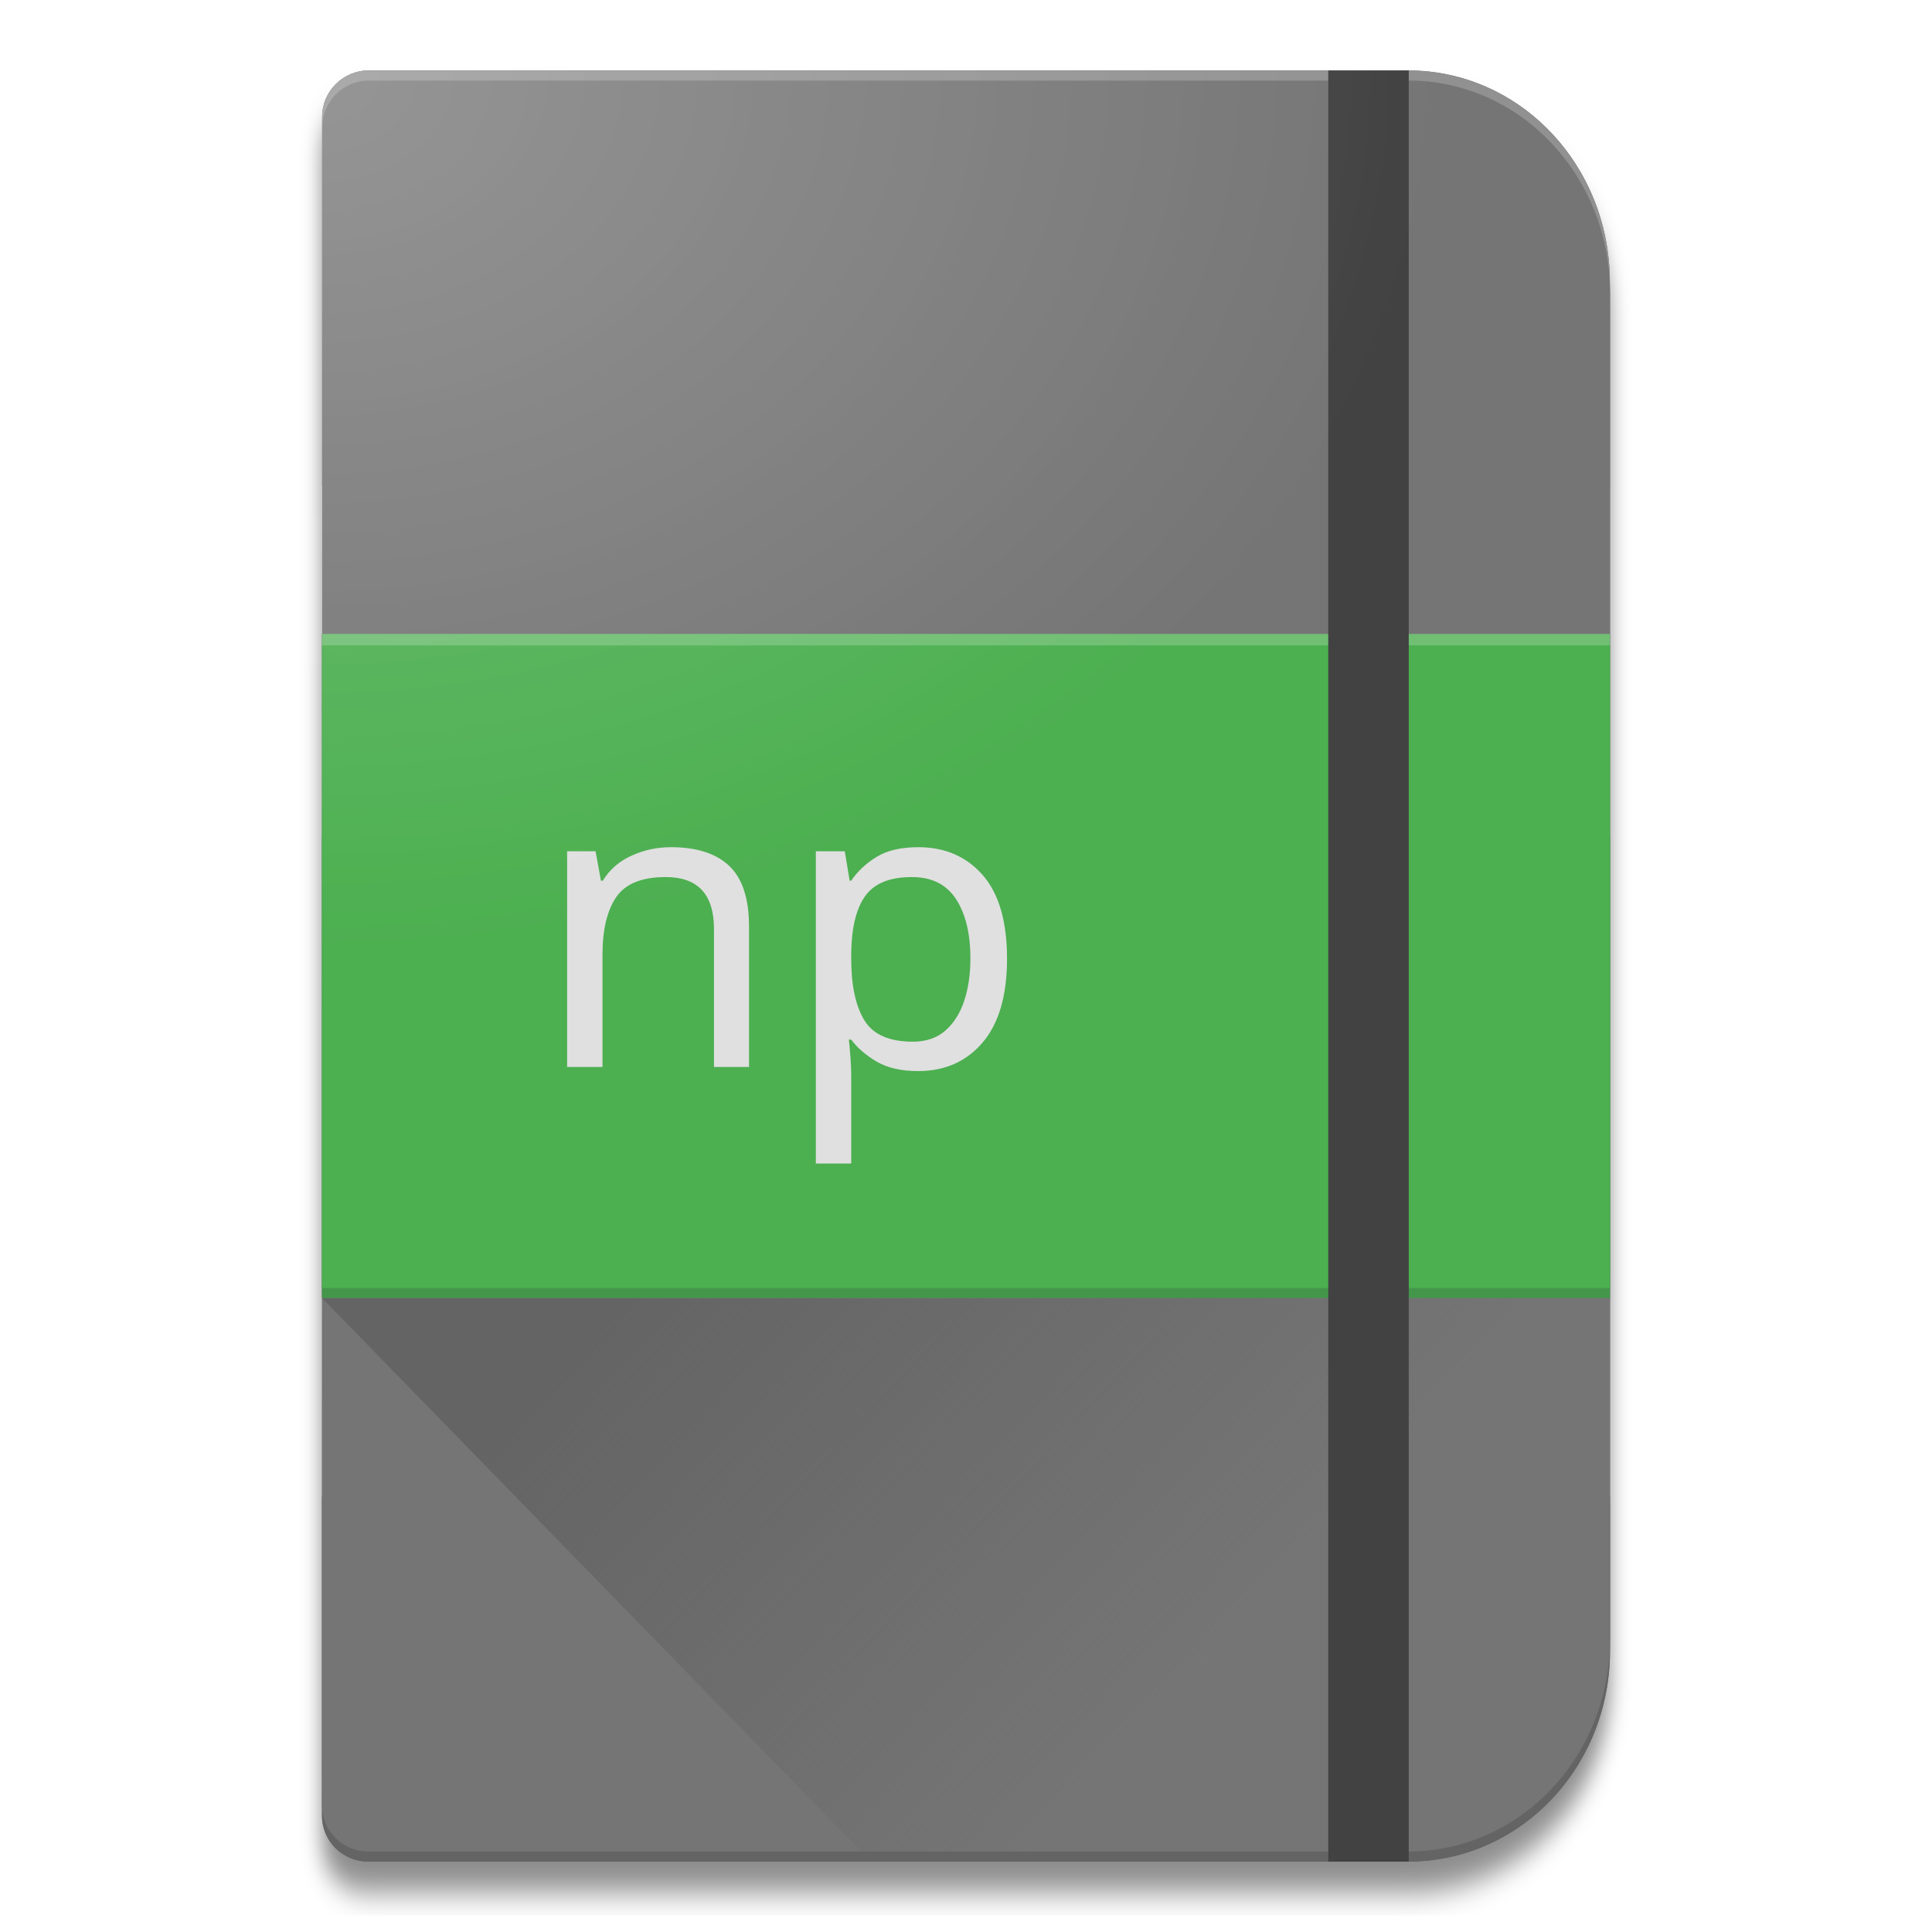
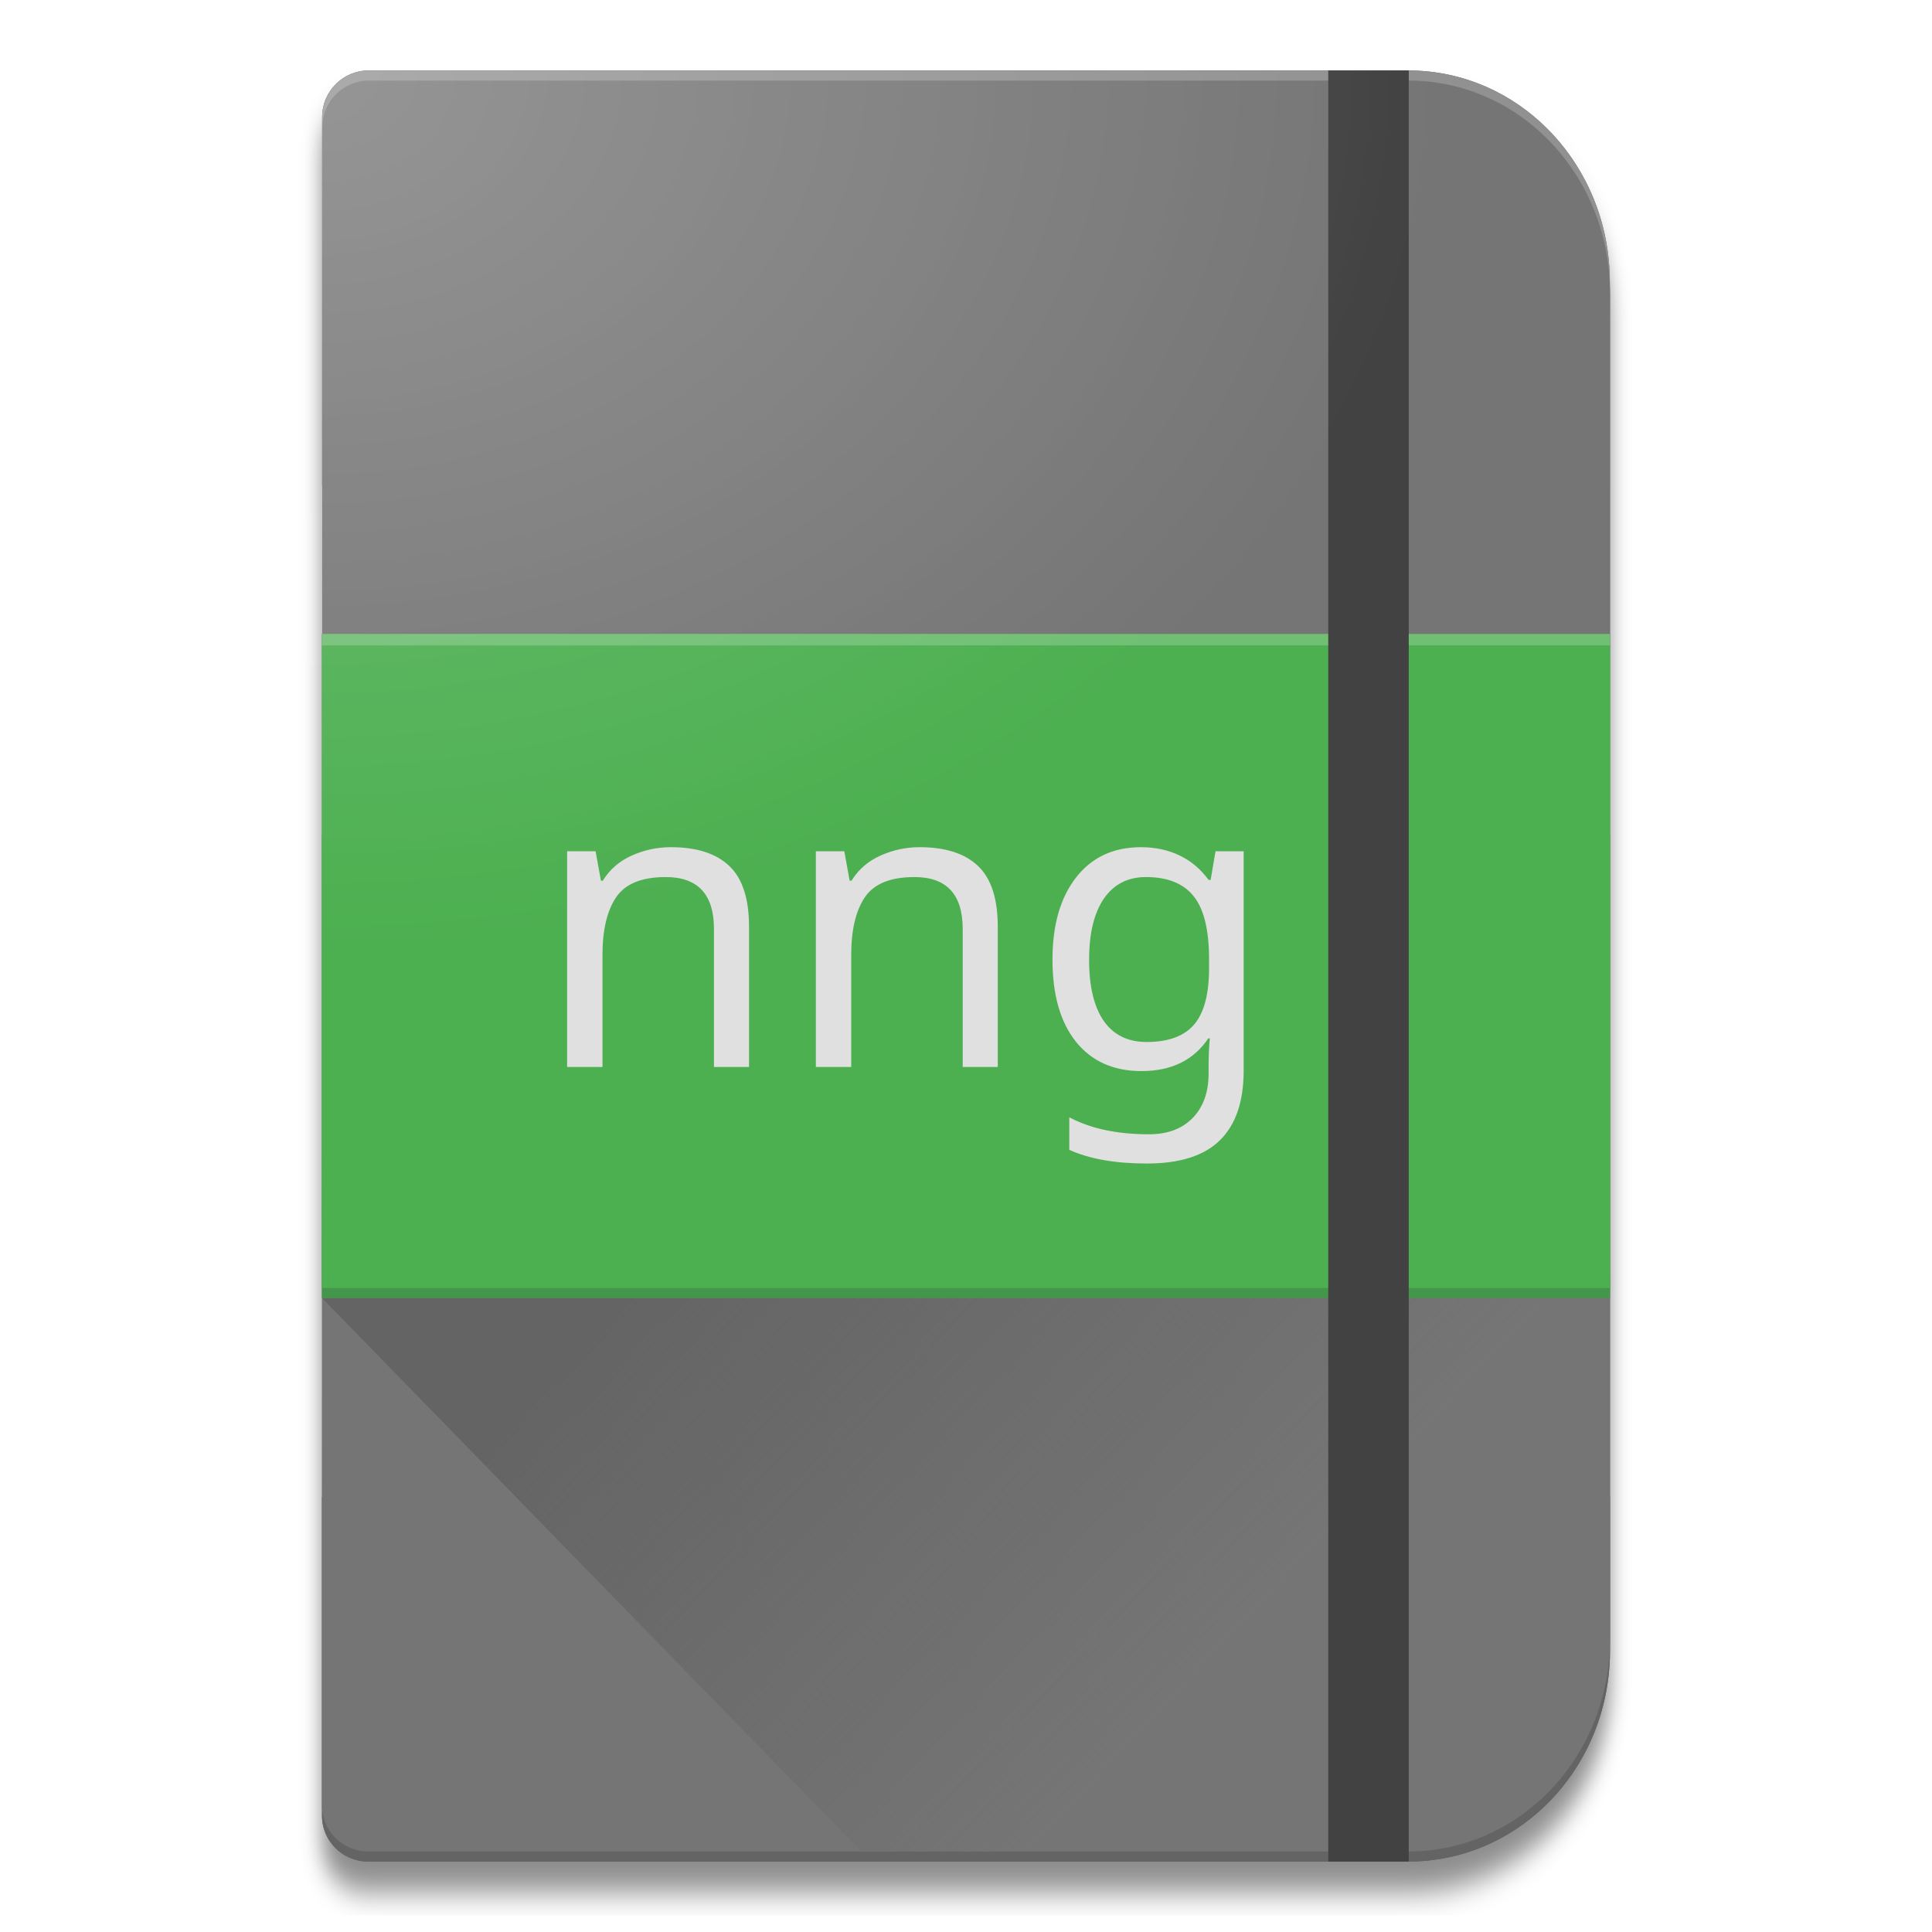
<svg xmlns="http://www.w3.org/2000/svg" xmlns:xlink="http://www.w3.org/1999/xlink" width="192" height="192" viewBox="0 0 192 192" id="svg2" version="1.1">
  <defs id="defs4">
    <linearGradient id="linearGradient4296">
      <stop style="stop-color:#646464;stop-opacity:1" offset="0" id="stop4298" />
      <stop style="stop-color:#646464;stop-opacity:0" offset="1" id="stop4300" />
    </linearGradient>
    <linearGradient id="Ombra_1">
      <stop id="stop4284" offset="0" style="stop-color:#ffffff;stop-opacity:0.235" />
      <stop id="stop4286" offset="1" style="stop-color:#ffffff;stop-opacity:0" />
    </linearGradient>
    <linearGradient xlink:href="#linearGradient4296" id="linearGradient4280" x1="62.5" y1="990.829" x2="111.988" y2="1037.079" gradientUnits="userSpaceOnUse" gradientTransform="translate(0,-2.96875)" />
    <radialGradient xlink:href="#Ombra_1" id="radialGradient4193" cx="28.726" cy="-166.196" fx="28.726" fy="-166.196" r="65" gradientTransform="matrix(7.6221826e-8,1.338063,-1.711905,9.7517468e-8,-253.1241,829.2734)" gradientUnits="userSpaceOnUse" />
    <filter style="color-interpolation-filters:sRGB;" id="filter4653" height="1.06" y="-0.03" width="1.1" x="-0.05">
      <feFlood flood-opacity="0.45" flood-color="rgb(0,0,0)" result="flood" id="feFlood4655" />
      <feComposite in="flood" in2="SourceGraphic" operator="in" result="composite1" id="feComposite4657" />
      <feGaussianBlur in="composite1" stdDeviation="1 1.5" result="blur" id="feGaussianBlur4659" dy="3" />
      <feOffset dx="0" dy="3" result="offset" id="feOffset4661" />
      <feComposite in="SourceGraphic" in2="offset" operator="over" result="composite2" id="feComposite4663" />
    </filter>
  </defs>
  <g id="layer1" transform="translate(0,-860.3622)">
    <path style="fill:#646464;fill-opacity:1;stroke:#000000;stroke-width:0;stroke-linejoin:round;stroke-miterlimit:4;stroke-dasharray:none;stroke-opacity:1;filter:url(#filter4653)" d="m 132,867.36 0,0.004 -56.658,0 -33.311,0 -5.371,0 c -2.573,0 -4.645,2.066 -4.645,4.633 l 0,36.598 c 0,0.033 0.006,0.064 0.01,0.096 l -0.002,14.672 -0.023,0 0,9 0,1 0,10 0,35 0,1 0,1 0,6.859 0,1.141 0,1 0.01,0 0,0.002 -0.004,19.746 -0.006,0 0,0 0,31.688 c 0,2.529 2.049,4.564 4.594,4.564 l 5.453,0 33.332,0 64.566,0 c 1.388,0 2.744,-0.147 4.051,-0.426 0.327,-0.07 0.652,-0.146 0.973,-0.233 0.641,-0.172 1.27,-0.377 1.885,-0.611 0.307,-0.117 0.612,-0.243 0.912,-0.375 4.202,-1.853 7.664,-5.158 9.82,-9.32 0.616,-1.189 1.126,-2.448 1.516,-3.764 0.584,-1.973 0.898,-4.073 0.898,-6.252 l 0,-1.147 0,-14.127 0,-20.748 0,-8 0,-1 0,-46 0,-1 0,-7.861 0,-1.139 0,-33.873 c 0,-0.224 -0.009,-0.447 -0.016,-0.67 l 0,-0.002 0,-0.393 c -1e-5,-2.188 -0.314,-4.297 -0.898,-6.277 -0.389,-1.321 -0.9,-2.584 -1.516,-3.777 -2.31,-4.477 -6.12,-7.966 -10.732,-9.732 -0.307,-0.118 -0.617,-0.228 -0.932,-0.33 -0.629,-0.205 -1.271,-0.378 -1.926,-0.518 -0.327,-0.07 -0.656,-0.132 -0.988,-0.186 -0.975,-0.156 -1.975,-0.235 -2.992,-0.238 l 0,-0.006 -8,0 z" id="rect4136-4-4-4" />
    <path style="fill:#646464;fill-opacity:1;stroke:#000000;stroke-width:0;stroke-linejoin:round;stroke-miterlimit:4;stroke-dasharray:none;stroke-opacity:1" d="m 32,1009.112 0,31.688 c 0,2.529 2.048,4.564 4.593,4.564 l 5.454,0 33.331,0 64.568,0 c 11.11,0 20.054,-9.357 20.054,-20.98 l 0,-15.273 -128,0 z" id="rect4136-4-4" />
    <path style="fill:#919191;fill-opacity:1;stroke:#000000;stroke-width:0;stroke-linejoin:round;stroke-miterlimit:4;stroke-dasharray:none;stroke-opacity:1" d="m 36.659,867.364 c -2.573,0 -4.644,2.066 -4.644,4.633 l 0,36.598 c 0,0.05 0.009,0.097 0.014,0.146 l 127.955,0 0,-20.317 c -3e-5,-11.667 -8.944,-21.06 -20.054,-21.06 l -64.589,0 -33.31,0 -5.372,0 z" id="rect4136-4-3-3" />
    <path style="fill:#757575;fill-opacity:1;stroke:#000000;stroke-width:0;stroke-linejoin:round;stroke-miterlimit:4;stroke-dasharray:none;stroke-opacity:1" d="m 36.675,868.367 c -2.573,0 -4.644,2.072 -4.644,4.646 l -0.031,166.752 c 0,2.546 2.048,4.596 4.593,4.596 l 5.454,0 33.331,0 64.568,0 c 11.11,0 20.054,-9.421 20.054,-21.122 l 0,-133.749 c 0,-11.701 -8.944,-21.122 -20.054,-21.122 l -64.589,0 -33.31,0 -5.372,0 z" id="rect4136-40" />
    <rect style="fill:#70bf73;fill-opacity:1;stroke:#000000;stroke-width:0;stroke-linecap:butt;stroke-linejoin:round;stroke-miterlimit:4;stroke-dasharray:none;stroke-opacity:1" id="rect4167-1-3" width="128" height="63.86" x="32" y="923.362" ry="0" />
    <path style="fill:url(#linearGradient4280);fill-opacity:1;stroke:#000000;stroke-width:0;stroke-linejoin:round;stroke-miterlimit:4;stroke-dasharray:none;stroke-opacity:1" d="m 32.008,988.364 0,0.999 53.588,54.997 54.338,0 c 4.149,0 7.996,-1.315 11.188,-3.57 l 5.707,-6.172 c 1.992,-3.283 3.16,-7.18 3.16,-11.381 l 0,-33.874 -0.008,0 -127.973,0 z" id="rect4136-40-9" clip-path="none" mask="none" />
    <rect style="fill:#44964b;fill-opacity:1;stroke:#000000;stroke-width:0;stroke-linecap:butt;stroke-linejoin:round;stroke-miterlimit:4;stroke-dasharray:none;stroke-opacity:1" id="rect4167-1-1" width="128" height="46" x="32" y="943.362" ry="0" />
    <rect style="fill:#4caf50;fill-opacity:1;stroke:#000000;stroke-width:0;stroke-linecap:butt;stroke-linejoin:round;stroke-miterlimit:4;stroke-dasharray:none;stroke-opacity:1" id="rect4167-1" width="128" height="63.86" x="32" y="924.503" ry="0" />
    <text xml:space="preserve" style="font-style:normal;font-variant:normal;font-weight:normal;font-stretch:normal;font-size:40px;line-height:125%;font-family:sans-serif;-inkscape-font-specification:sans-serif;letter-spacing:0px;word-spacing:0px;fill:#e0e0e0;fill-opacity:1;stroke:none;stroke-width:1px;stroke-linecap:butt;stroke-linejoin:miter;stroke-opacity:1" x="52.953" y="966.401" id="text4303-0">
-       <tspan id="tspan4305-8" x="52.953" y="966.401" style="font-style:normal;font-variant:normal;font-weight:normal;font-stretch:normal;font-family:Verdana;-inkscape-font-specification:Verdana;letter-spacing:0px;fill:#e0e0e0;fill-opacity:1">np</tspan>
+       <tspan id="tspan4305-8" x="52.953" y="966.401" style="font-style:normal;font-variant:normal;font-weight:normal;font-stretch:normal;font-family:Verdana;-inkscape-font-specification:Verdana;letter-spacing:0px;fill:#e0e0e0;fill-opacity:1">nng</tspan>
    </text>
    <rect style="fill:#424242;fill-opacity:1;stroke:none;stroke-width:0;stroke-linecap:butt;stroke-linejoin:round;stroke-miterlimit:4;stroke-dasharray:none;stroke-opacity:1" id="rect4307-5" width="8" height="178.001" x="132" y="867.362" />
    <path style="fill:url(#radialGradient4193);fill-opacity:1;stroke:#000000;stroke-width:0;stroke-linejoin:round;stroke-miterlimit:4;stroke-dasharray:none;stroke-opacity:1;" d="m 36.66,867.364 c -2.573,0 -4.645,2.066 -4.645,4.633 l 0,36.598 c 0,0.033 0.006,0.064 0.01,0.096 l -0.004,23.672 -0.021,0 0,1 0,45 0,1 0,1 0.012,0 -0.006,28.75 -0.006,0 0,31.688 c 0,2.529 2.049,4.564 4.594,4.564 l 5.453,0 33.332,0 64.566,0 c 11.11,0 20.055,-9.358 20.055,-20.98 l 0,-1.147 0,-42.875 2.8e-4,0 0,-1 0,-46 0,-1 -2.8e-4,0 0,-42.873 c 0,-0.225 -0.009,-0.447 -0.016,-0.67 l 0,-0.395 c -3e-5,-11.667 -8.945,-21.061 -20.055,-21.061 l -64.588,0 -33.311,0 -5.371,0 z" id="rect4136-4-4-5" />
  </g>
</svg>
